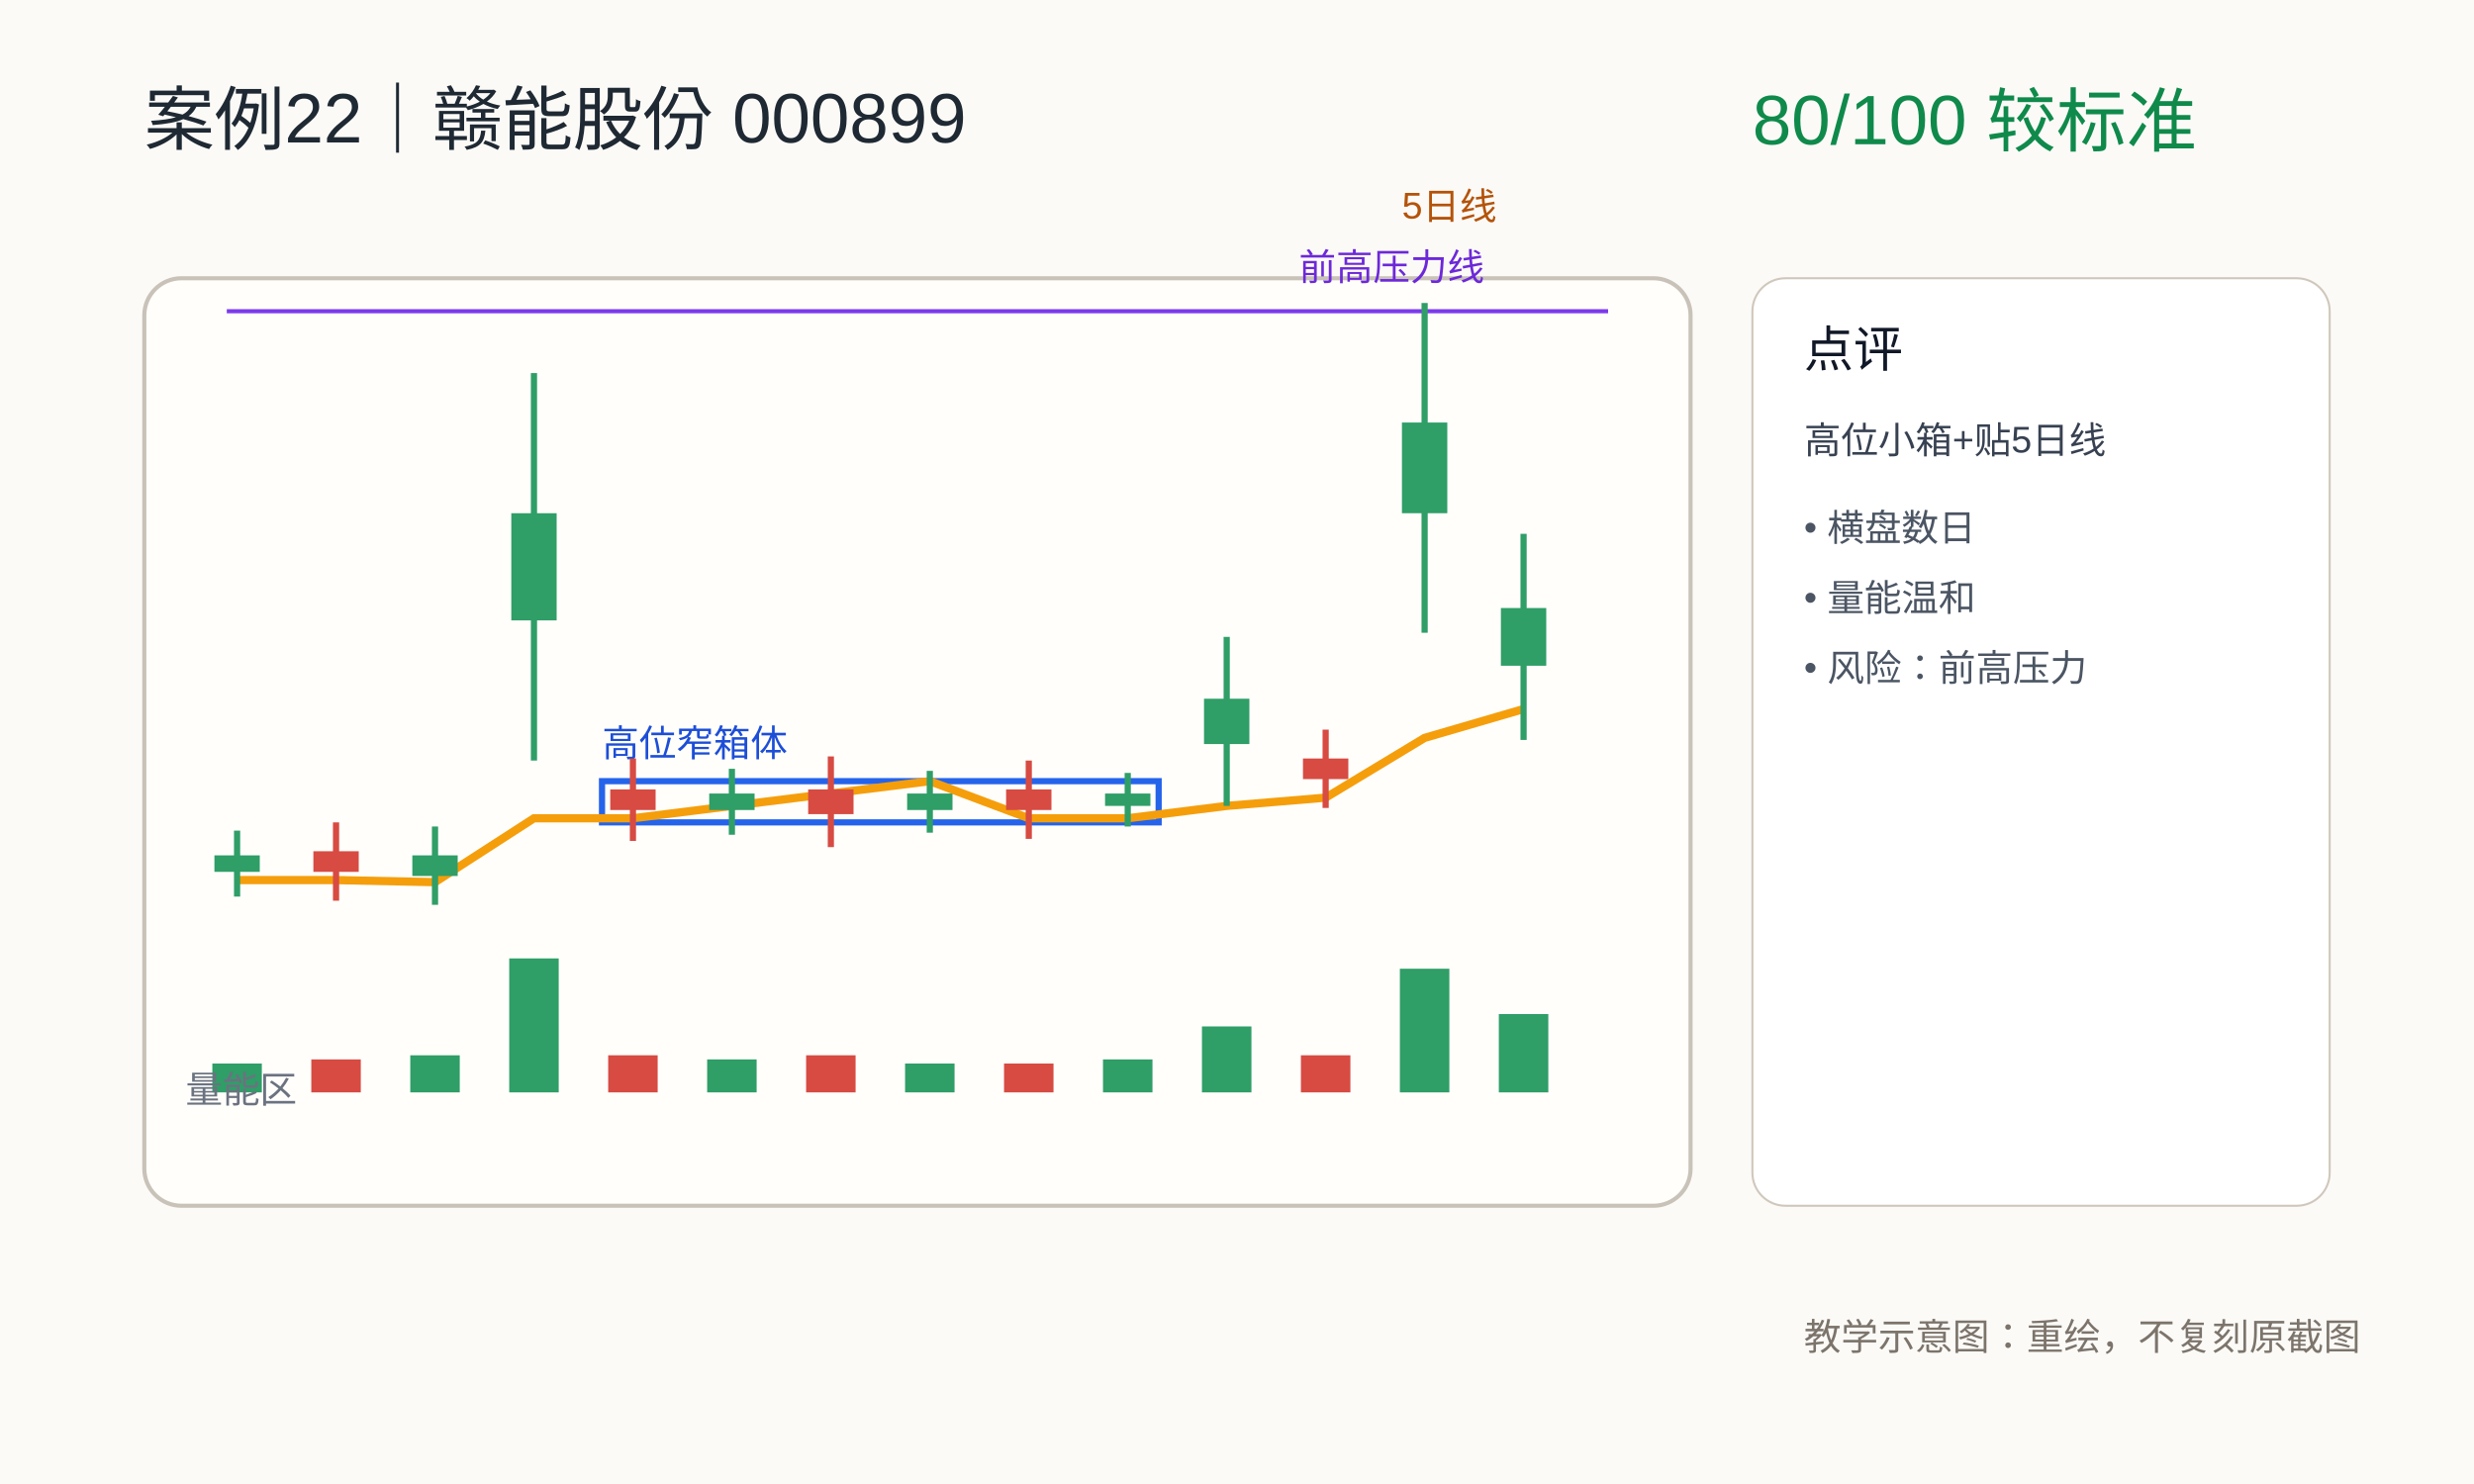
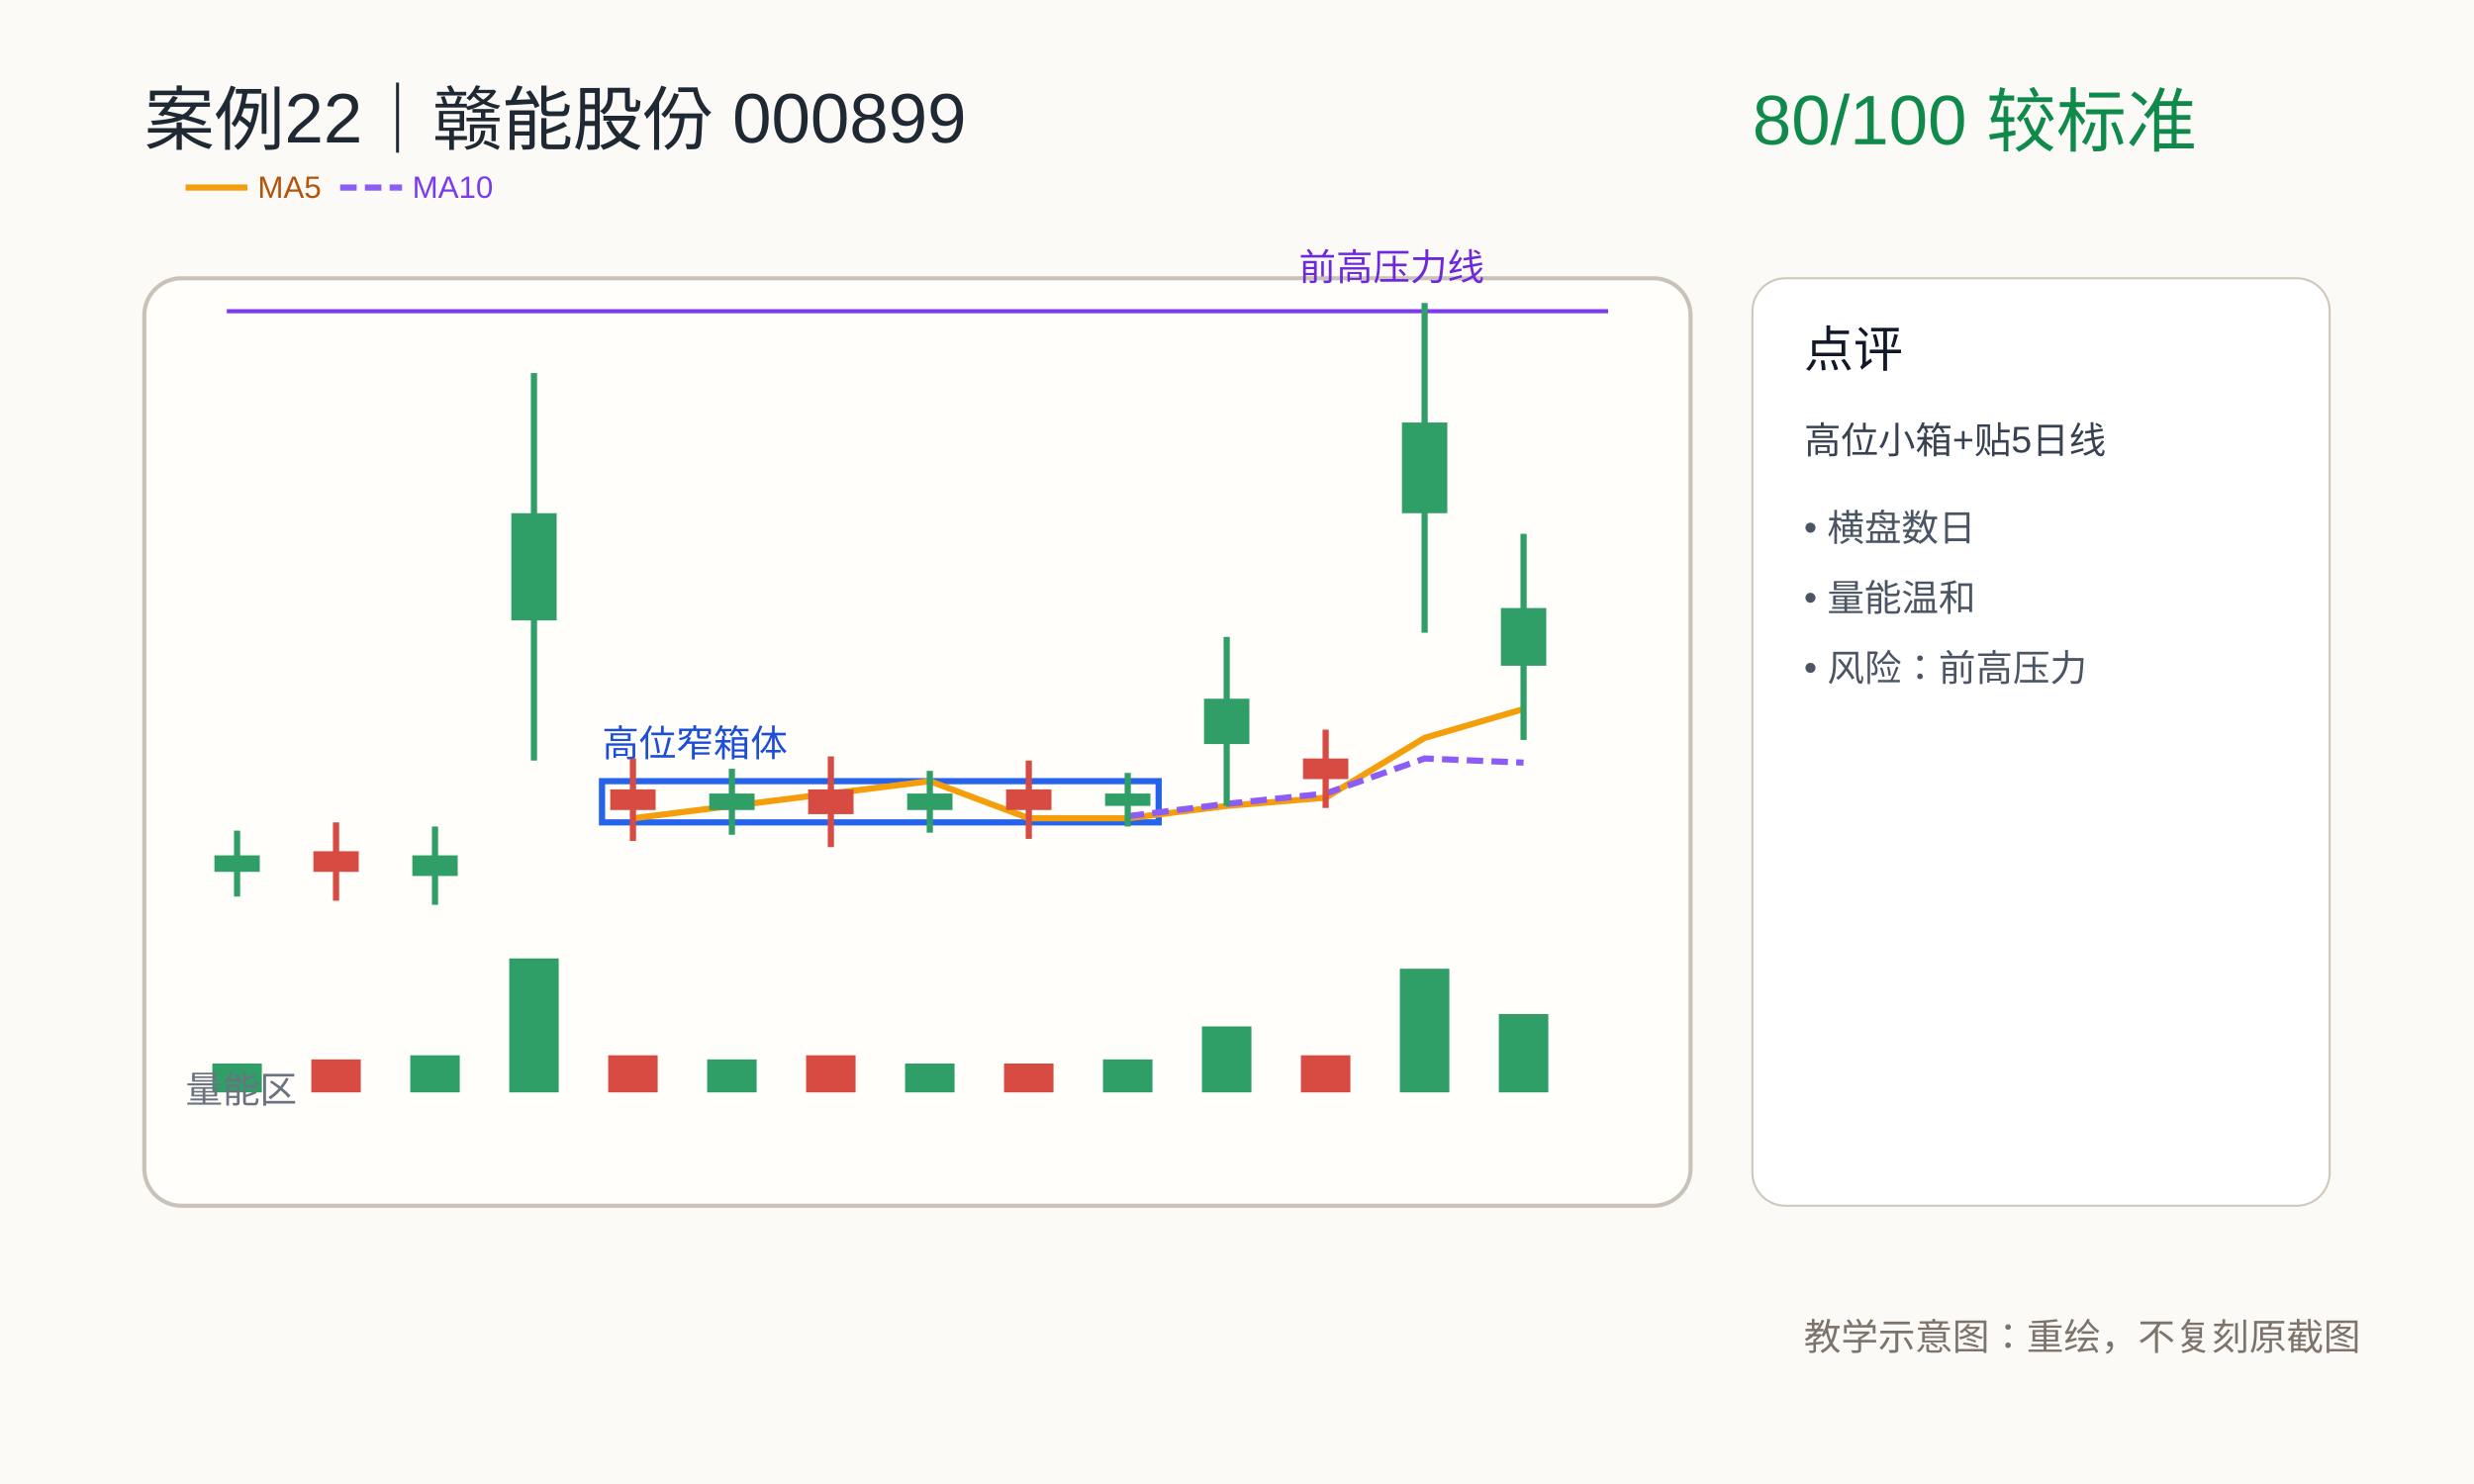
<svg xmlns="http://www.w3.org/2000/svg" width="1200" height="720" viewBox="0 0 1200 720">
  <rect width="1200" height="720" fill="#fbfaf7" />
  <rect x="70" y="135" width="750" height="450" rx="18" fill="#fffefb" stroke="#c9c2b8" stroke-width="2" />
  <text x="70" y="70" font-size="34" font-family="PingFang SC, Arial" fill="#1f2933">案例22｜赣能股份 000899</text>
  <text x="850" y="70" font-size="34" font-family="PingFang SC, Arial" fill="#0f8a4b">80/100  较标准</text>
  <line x1="110" y1="151" x2="780" y2="151" stroke="#7c3aed" stroke-width="2" />
  <text x="630" y="136" font-size="18" font-family="PingFang SC, Arial" fill="#6d28d9">前高压力线</text>
  <rect x="292" y="379" width="270" height="20" fill="none" stroke="#2563eb" stroke-width="3" />
  <text x="292" y="367" font-size="18" font-family="PingFang SC, Arial" fill="#1d4ed8">高位窄箱体</text>
-   <polyline points="115,427 163,427 211,428 259,397 307,397 355,391 403,385 451,379 499,397 547,397 595,391 643,387 691,358 739,344" fill="none" stroke="#f59e0b" stroke-width="4" />
-   <text x="680" y="106" font-size="18" font-family="PingFang SC, Arial" fill="#b45309">5日线</text>
+   <polyline points="307,397 355,391 403,385 451,379 499,397 547,397 595,391 643,387 691,358 739,344" fill="none" stroke="#f59e0b" stroke-width="3" />
+   <polyline points="547,396 595,390 643,385 691,368 739,370" fill="none" stroke="#8b5cf6" stroke-width="3" stroke-dasharray="8,4" />
+   <line x1="90" y1="91" x2="120" y2="91" stroke="#f59e0b" stroke-width="3" />
+   <text x="125" y="96" font-size="15" font-family="PingFang SC, Arial" fill="#b45309">MA5</text>
+   <line x1="165" y1="91" x2="195" y2="91" stroke="#8b5cf6" stroke-width="3" stroke-dasharray="8,4" />
+   <text x="200" y="96" font-size="15" font-family="PingFang SC, Arial" fill="#7c3aed">MA10</text>
  <line x1="115" y1="403" x2="115" y2="435" stroke="#2f9e67" stroke-width="3" />
  <rect x="104" y="415" width="22" height="8" fill="#2f9e67" />
  <line x1="163" y1="399" x2="163" y2="437" stroke="#d74b42" stroke-width="3" />
  <rect x="152" y="413" width="22" height="10" fill="#d74b42" />
  <line x1="211" y1="401" x2="211" y2="439" stroke="#2f9e67" stroke-width="3" />
  <rect x="200" y="415" width="22" height="10" fill="#2f9e67" />
  <line x1="259" y1="181" x2="259" y2="369" stroke="#2f9e67" stroke-width="3" />
  <rect x="248" y="249" width="22" height="52" fill="#2f9e67" />
  <line x1="307" y1="368" x2="307" y2="408" stroke="#d74b42" stroke-width="3" />
  <rect x="296" y="383" width="22" height="10" fill="#d74b42" />
  <line x1="355" y1="373" x2="355" y2="405" stroke="#2f9e67" stroke-width="3" />
  <rect x="344" y="385" width="22" height="8" fill="#2f9e67" />
  <line x1="403" y1="367" x2="403" y2="411" stroke="#d74b42" stroke-width="3" />
  <rect x="392" y="383" width="22" height="12" fill="#d74b42" />
  <line x1="451" y1="374" x2="451" y2="404" stroke="#2f9e67" stroke-width="3" />
  <rect x="440" y="385" width="22" height="8" fill="#2f9e67" />
  <line x1="499" y1="369" x2="499" y2="407" stroke="#d74b42" stroke-width="3" />
  <rect x="488" y="383" width="22" height="10" fill="#d74b42" />
  <line x1="547" y1="375" x2="547" y2="401" stroke="#2f9e67" stroke-width="3" />
  <rect x="536" y="385" width="22" height="6" fill="#2f9e67" />
  <line x1="595" y1="309" x2="595" y2="391" stroke="#2f9e67" stroke-width="3" />
  <rect x="584" y="339" width="22" height="22" fill="#2f9e67" />
  <line x1="643" y1="354" x2="643" y2="392" stroke="#d74b42" stroke-width="3" />
  <rect x="632" y="368" width="22" height="10" fill="#d74b42" />
  <line x1="691" y1="147" x2="691" y2="307" stroke="#2f9e67" stroke-width="3" />
  <rect x="680" y="205" width="22" height="44" fill="#2f9e67" />
  <line x1="739" y1="259" x2="739" y2="359" stroke="#2f9e67" stroke-width="3" />
  <rect x="728" y="295" width="22" height="28" fill="#2f9e67" />
  <rect x="103" y="516" width="24" height="14" fill="#2f9e67" />
  <rect x="151" y="514" width="24" height="16" fill="#d74b42" />
  <rect x="199" y="512" width="24" height="18" fill="#2f9e67" />
  <rect x="247" y="465" width="24" height="65" fill="#2f9e67" />
  <rect x="295" y="512" width="24" height="18" fill="#d74b42" />
  <rect x="343" y="514" width="24" height="16" fill="#2f9e67" />
  <rect x="391" y="512" width="24" height="18" fill="#d74b42" />
  <rect x="439" y="516" width="24" height="14" fill="#2f9e67" />
  <rect x="487" y="516" width="24" height="14" fill="#d74b42" />
  <rect x="535" y="514" width="24" height="16" fill="#2f9e67" />
  <rect x="583" y="498" width="24" height="32" fill="#2f9e67" />
  <rect x="631" y="512" width="24" height="18" fill="#d74b42" />
  <rect x="679" y="470" width="24" height="60" fill="#2f9e67" />
  <rect x="727" y="492" width="24" height="38" fill="#2f9e67" />
  <text x="90" y="535" font-size="18" font-family="PingFang SC, Arial" fill="#6b7280">量能区</text>
  <rect x="850" y="135" width="280" height="450" rx="16" fill="#ffffff" stroke="#d0c7bc" />
  <text x="875" y="178" font-size="24" font-family="PingFang SC, Arial" fill="#111827">点评</text>
  <text x="875" y="220" font-size="18" font-family="PingFang SC, Arial" fill="#374151">高位小箱+贴5日线</text>
  <text x="875" y="262" font-size="18" font-family="PingFang SC, Arial" fill="#4b5563">• 横盘数日</text>
  <text x="875" y="296" font-size="18" font-family="PingFang SC, Arial" fill="#4b5563">• 量能温和</text>
  <text x="875" y="330" font-size="18" font-family="PingFang SC, Arial" fill="#4b5563">• 风险：前高压力</text>
  <text x="875" y="655" font-size="18" font-family="PingFang SC, Arial" fill="#7c746b">教学示意图：重绘，不复刻原截图</text>
</svg>
